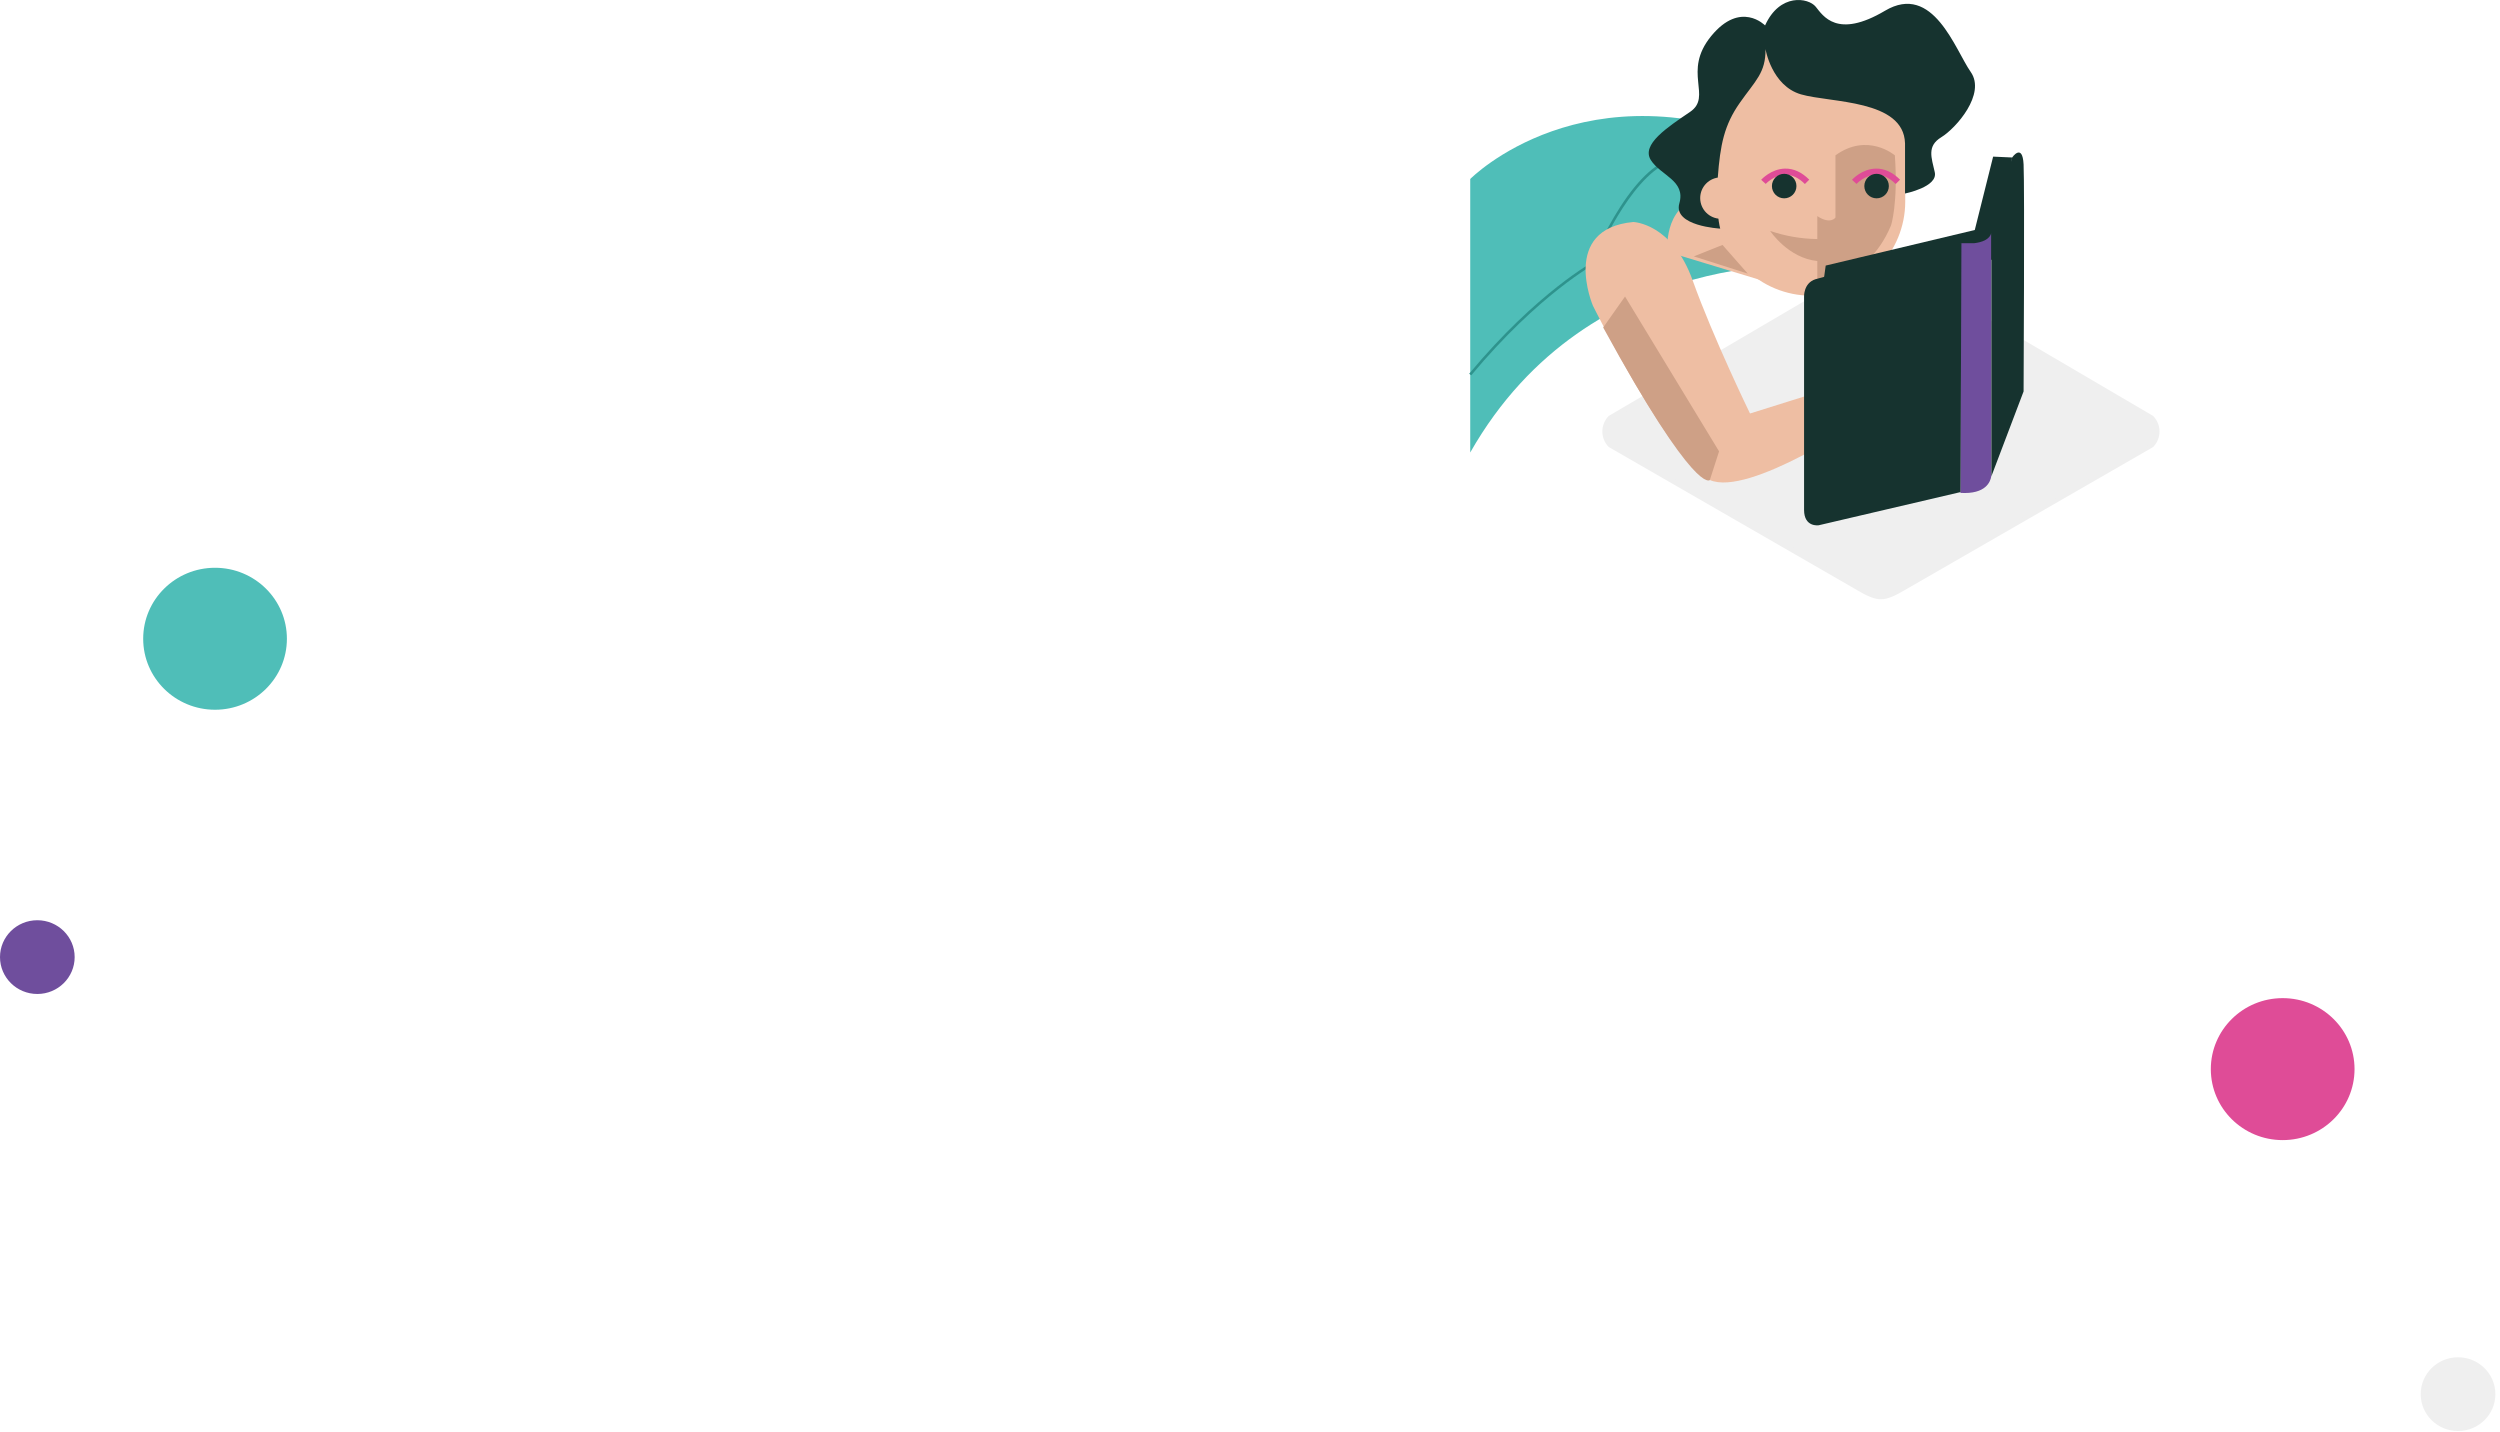
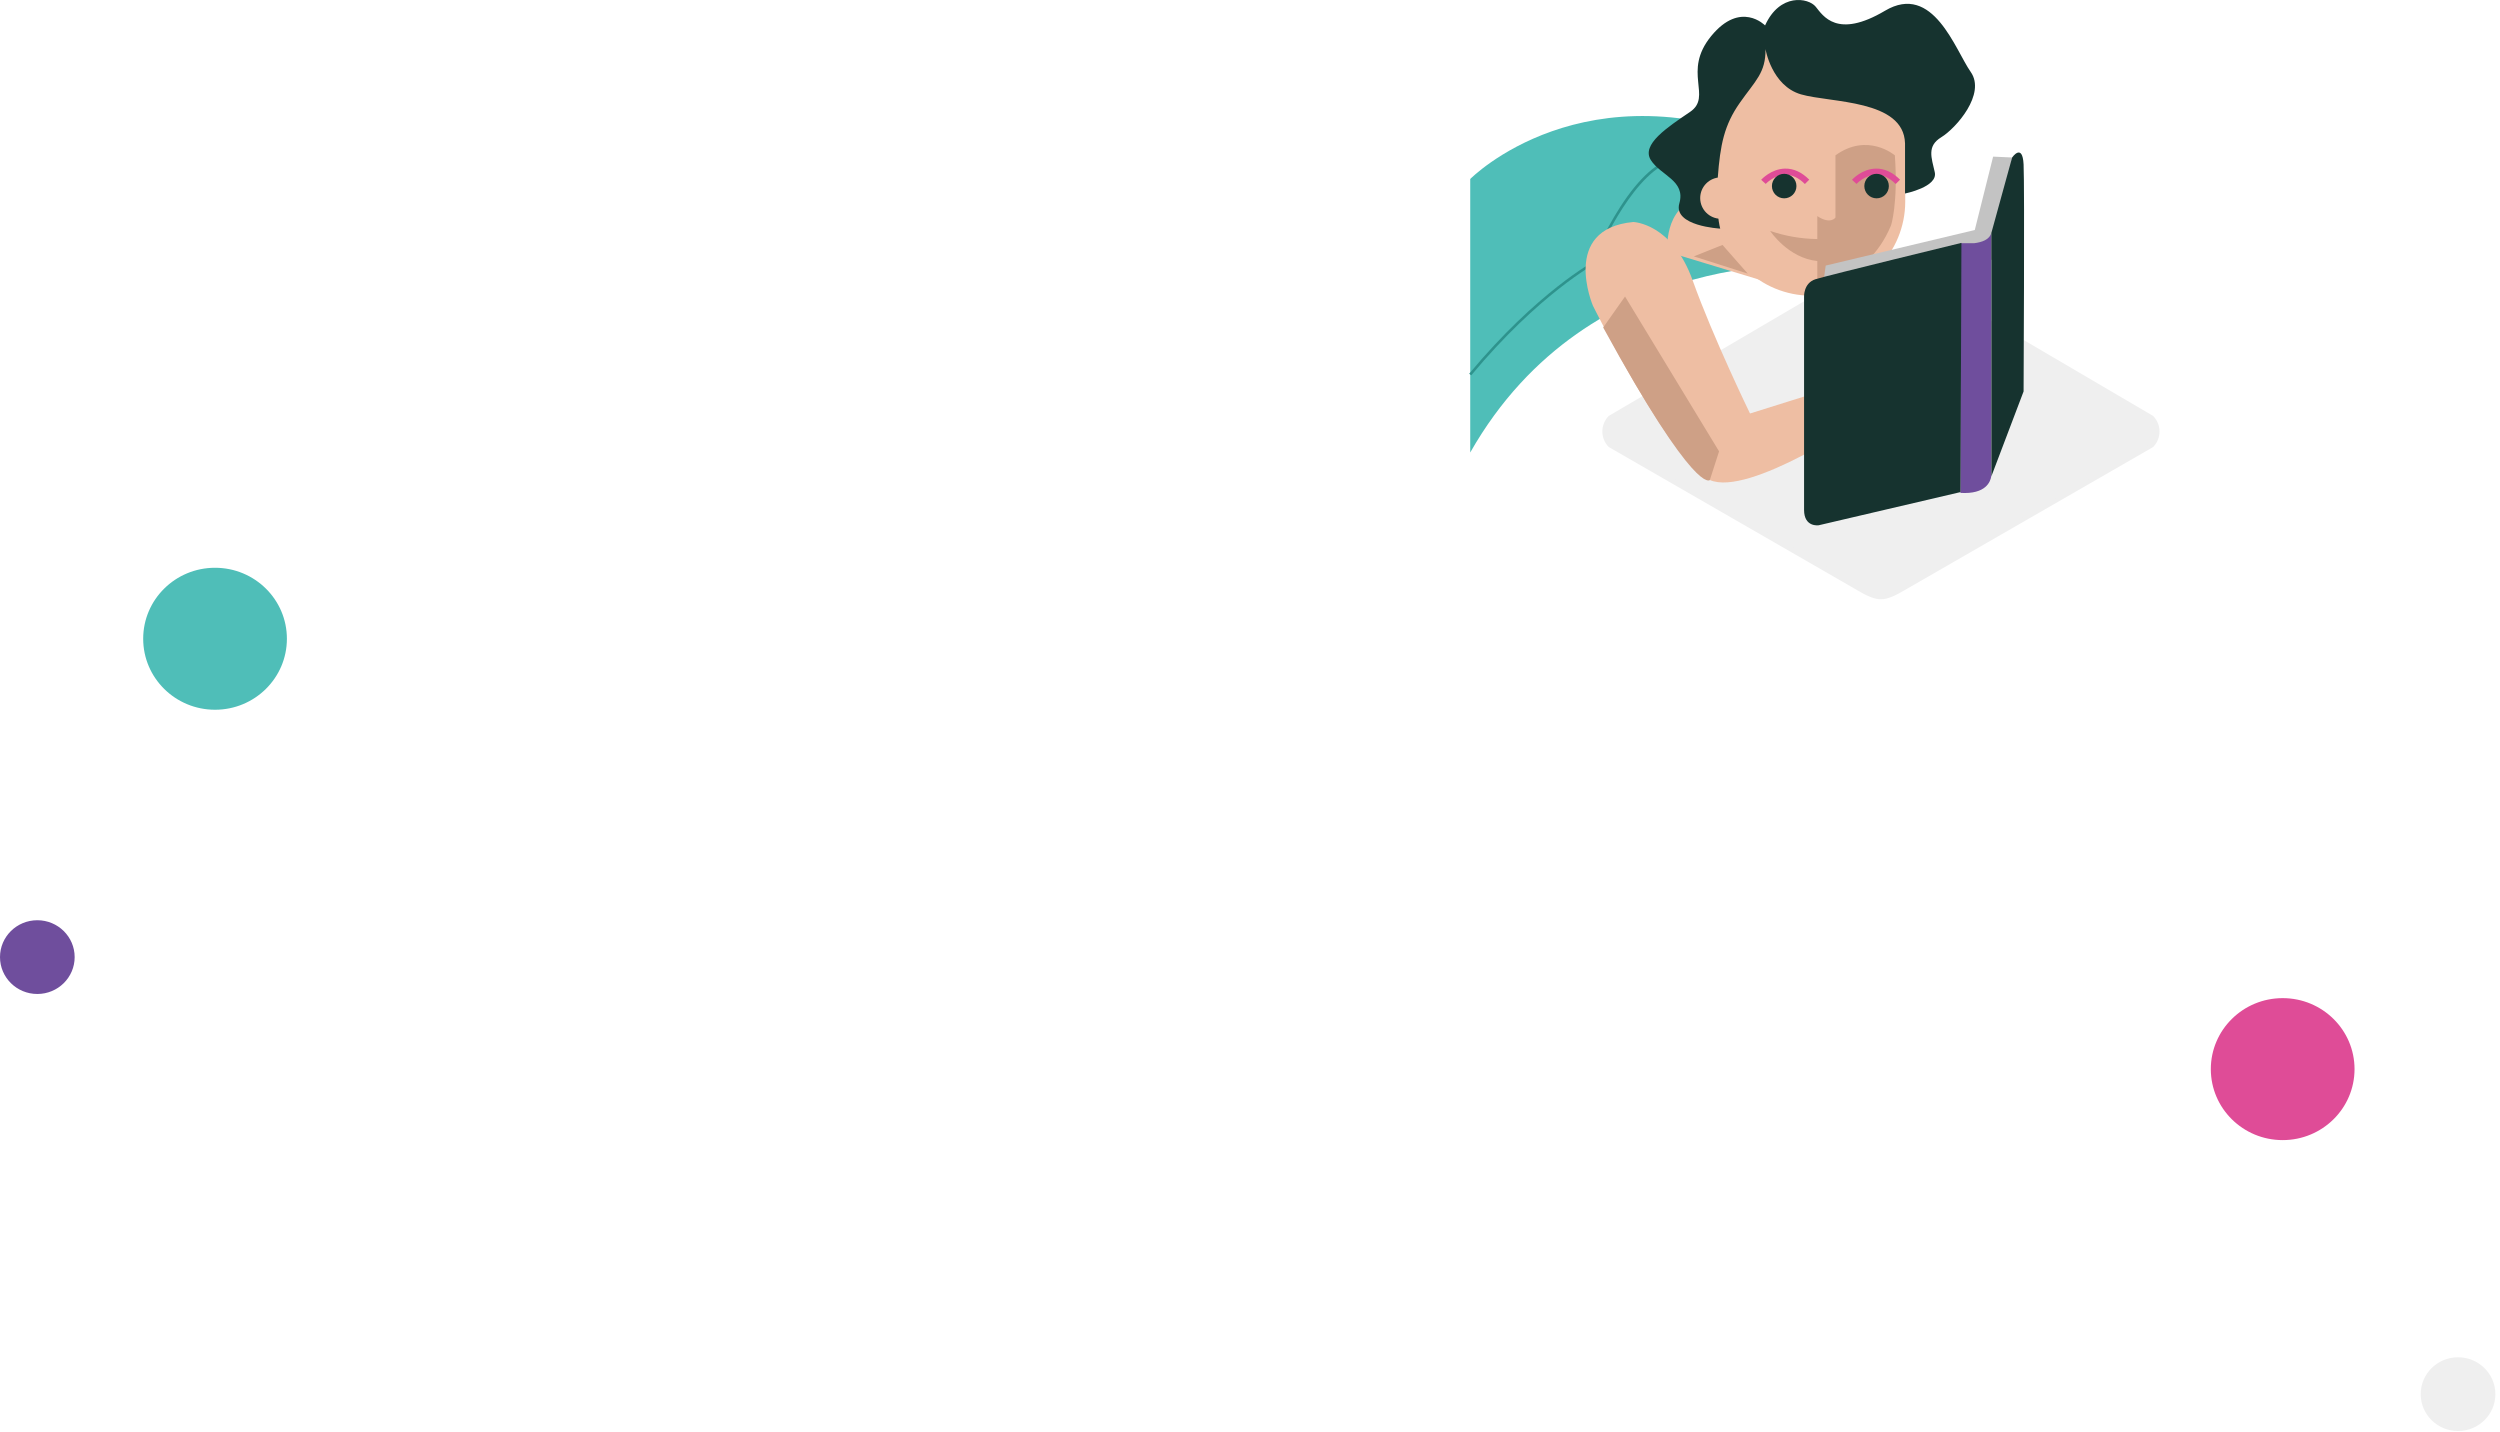
<svg xmlns="http://www.w3.org/2000/svg" width="536" height="307" viewBox="0 0 536 307" fill="none">
  <path d="M527.003 306.812C531.423 306.812 535.006 303.273 535.006 298.906C535.006 294.54 531.423 291 527.003 291C522.583 291 519 294.54 519 298.906C519 303.273 522.583 306.812 527.003 306.812Z" fill="#EFEFEF" />
  <path d="M489.406 244.439C497.915 244.439 504.812 237.625 504.812 229.219C504.812 220.814 497.915 214 489.406 214C480.898 214 474 220.814 474 229.219C474 237.625 480.898 244.439 489.406 244.439Z" fill="#DF4C97" />
  <path d="M8.003 213.109C12.423 213.109 16.006 209.569 16.006 205.203C16.006 200.837 12.423 197.297 8.003 197.297C3.583 197.297 0 200.837 0 205.203C0 209.569 3.583 213.109 8.003 213.109Z" fill="#6F4E9D" />
  <path d="M46.105 152.169C54.614 152.169 61.511 145.355 61.511 136.949C61.511 128.544 54.614 121.73 46.105 121.73C37.597 121.73 30.699 128.544 30.699 136.949C30.699 145.355 37.597 152.169 46.105 152.169Z" fill="#4FBEB8" />
  <path d="M391.431 56.938C391.431 56.938 341.025 51.648 315.217 97.013V38.377C315.217 38.377 339.803 13.418 381.595 31.369C423.386 49.319 391.431 56.938 391.431 56.938Z" fill="#4FBEB8" />
  <path d="M315.428 80.474L315 80.119C329.616 62.574 341.759 56.016 341.881 55.955L342.142 56.444C342.026 56.511 329.966 63.024 315.428 80.474Z" fill="#2E938D" />
  <path d="M343.003 53.603L342.492 53.387C343.912 50.233 345.563 47.188 347.433 44.278C351.473 38.054 355.424 34.531 359.17 33.797L359.276 34.353C350.673 36.02 343.081 53.431 343.003 53.603Z" fill="#2E938D" />
  <path d="M379.372 60.623L357.492 53.987C357.492 53.987 356.531 44.223 364.511 42.467C372.492 40.711 383.073 57.205 383.073 57.205L379.372 60.623Z" fill="#EEBEA3" />
  <path d="M374.715 58.661L369.302 52.515L363.155 54.971L374.715 58.661Z" fill="#CEA086" />
  <path d="M402.752 22.27V9.149H369.546V22.27H368.057V43.227H368.146C368.146 48.576 370.27 53.706 374.053 57.488C377.835 61.271 382.965 63.395 388.313 63.395C393.662 63.395 398.792 61.271 402.574 57.488C406.356 53.706 408.481 48.576 408.481 43.227V22.27H402.752Z" fill="#EEBEA3" />
  <path d="M378.521 10.523C378.521 10.523 379.833 18.392 386.129 20.231C392.426 22.071 408.17 21.282 408.437 30.729V41.489C408.437 41.489 415.517 40.088 414.817 36.937C414.116 33.786 413.072 31.341 416.217 29.418C419.363 27.495 425.843 20.142 422.519 15.419C419.196 10.695 414.472 -3.816 404.146 2.303C393.821 8.422 390.853 3.353 389.28 1.431C387.708 -0.492 381.594 -1.543 378.432 5.454C378.432 5.454 373.186 0.03 366.884 7.727C360.582 15.424 367.234 20.676 362.338 23.999C357.442 27.323 351.84 30.996 353.941 34.319C356.041 37.643 361.46 38.693 360.054 43.589C358.648 48.485 368.812 49.013 368.812 49.013C368.812 49.013 367.762 45.34 368.284 38.171C368.807 31.002 369.685 26.795 373.008 22.054C376.331 17.314 378.604 15.602 378.521 10.523Z" fill="#16332F" />
  <path d="M368.962 46.907C371.415 46.907 373.403 44.919 373.403 42.467C373.403 40.014 371.415 38.026 368.962 38.026C366.51 38.026 364.522 40.014 364.522 42.467C364.522 44.919 366.51 46.907 368.962 46.907Z" fill="#EEBEA3" />
  <path d="M406.258 33.308C406.258 33.308 400.412 28.306 393.52 33.308V46.646C393.52 46.646 392.476 48.213 389.63 46.334V51.253C386.188 51.209 382.774 50.62 379.516 49.508C379.516 49.508 383.361 55.332 389.63 55.965V59.806C389.63 59.806 399.967 61.162 405.397 48.424C405.424 48.457 406.992 43.656 406.258 33.308Z" fill="#CEA086" />
  <path d="M407.187 57.825L407.204 57.837L407.222 57.848L461.311 89.569C462.073 90.358 462.5 91.413 462.5 92.511C462.5 93.609 462.074 94.664 461.312 95.452L407.859 126.24L407.854 126.243C407.225 126.616 406.404 127.074 405.567 127.427C404.716 127.786 403.912 128.009 403.297 127.974L403.268 127.973L403.24 127.974C402.625 128.009 401.821 127.786 400.969 127.427C400.131 127.074 399.309 126.616 398.677 126.243L398.672 126.24L345.225 95.442C344.468 94.653 344.044 93.601 344.044 92.506C344.044 91.41 344.469 90.358 345.226 89.569L399.27 57.848L399.288 57.837L399.306 57.825C400.399 57.051 401.676 56.577 403.008 56.449H403.478C404.813 56.577 406.091 57.051 407.187 57.825Z" fill="#EFEFEF" stroke="#EFEFEF" />
  <path d="M406.436 39.454C405.086 38.104 403.658 37.437 402.191 37.47C399.812 37.52 398.056 39.416 398.039 39.432L397.061 38.548C397.144 38.454 399.195 36.22 402.146 36.148C403.991 36.098 405.747 36.904 407.37 38.521L406.436 39.454Z" fill="#DF4C97" />
  <path d="M402.34 42.522C403.792 42.522 404.969 41.345 404.969 39.893C404.969 38.441 403.792 37.265 402.34 37.265C400.888 37.265 399.711 38.441 399.711 39.893C399.711 41.345 400.888 42.522 402.34 42.522Z" fill="#16332F" />
  <path d="M386.969 39.454C385.618 38.104 384.19 37.437 382.723 37.47C380.344 37.52 378.588 39.416 378.571 39.432L377.593 38.548C377.677 38.454 379.727 36.22 382.678 36.148C384.523 36.098 386.285 36.904 387.902 38.521L386.969 39.454Z" fill="#DF4C97" />
  <path d="M382.529 42.522C383.98 42.522 385.157 41.345 385.157 39.893C385.157 38.441 383.98 37.265 382.529 37.265C381.077 37.265 379.9 38.441 379.9 39.893C379.9 41.345 381.077 42.522 382.529 42.522Z" fill="#16332F" />
-   <path d="M431.384 33.764L427.327 33.58L423.392 49.313L391.431 56.938L390.448 64.068L429.044 55.215L431.384 33.764Z" fill="#16332F" />
+   <path d="M431.384 33.764L427.327 33.58L423.392 49.313L391.431 56.938L390.448 64.068L429.044 55.215L431.384 33.764Z" fill="#C3C3C3" />
  <path d="M426.937 101.998C426.945 101.887 426.945 101.776 426.937 101.665V53.643V49.914C426.576 51.398 424.881 51.943 423.308 52.137H420.318V101.665V105.677C425.809 106.011 426.759 103.226 426.926 102.115L426.937 101.998Z" fill="#6F4E9D" />
  <path d="M350.179 47.596C350.179 47.596 358.515 47.84 362.911 60.133C367.307 72.426 375.204 88.654 375.204 88.654L395.61 82.257L399.545 89.882C399.545 89.882 374.959 106.599 366.59 102.914C358.22 99.23 341.52 65.541 341.52 65.541C341.52 65.541 334.501 49.068 350.179 47.596Z" fill="#EEBEA3" />
  <path d="M348.406 63.574L368.568 96.769L366.589 102.915C366.589 102.915 363.638 106.6 343.721 70.215L348.406 63.574Z" fill="#CEA086" />
  <path d="M420.335 105.504L389.931 112.618C389.931 112.618 386.791 113.112 386.791 109.311V63.657C386.791 63.657 386.624 60.678 389.269 59.856C391.915 59.033 420.53 52.075 420.53 52.075L420.335 105.504Z" fill="#16332F" />
  <path d="M426.955 49.919L431.401 33.763C431.401 33.763 433.623 30.568 433.857 35.242C434.09 39.915 433.857 83.919 433.857 83.919L426.955 102.114V49.919Z" fill="#16332F" />
</svg>
